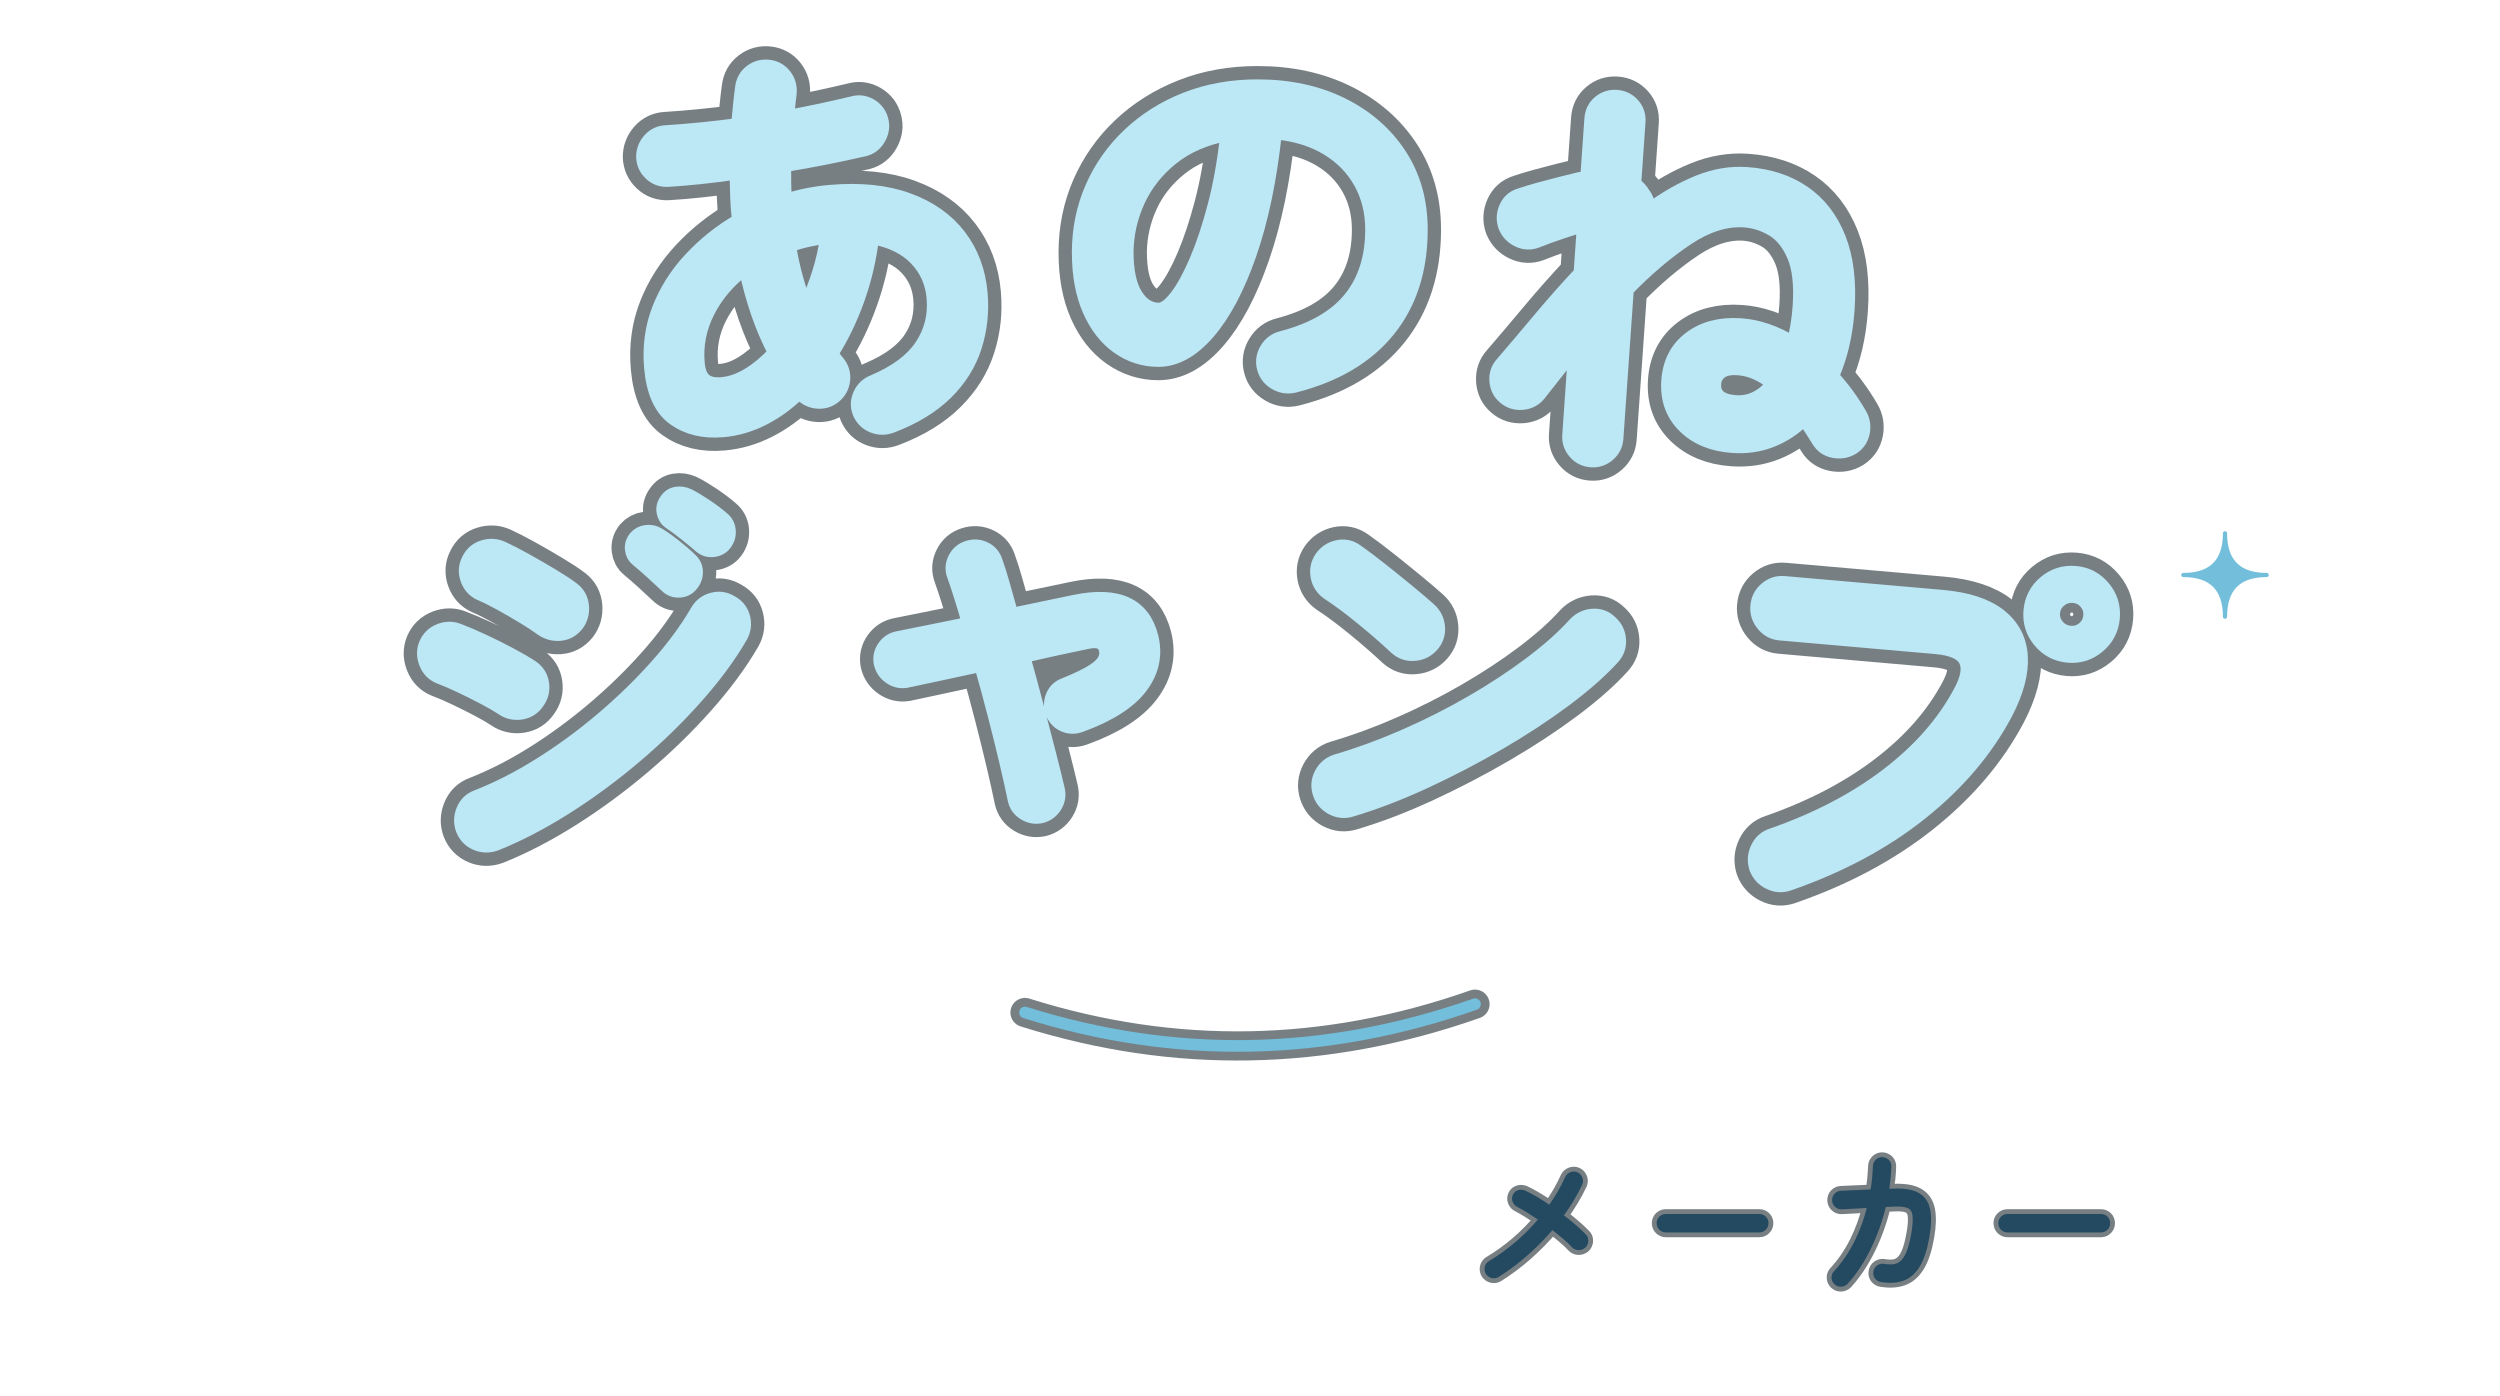
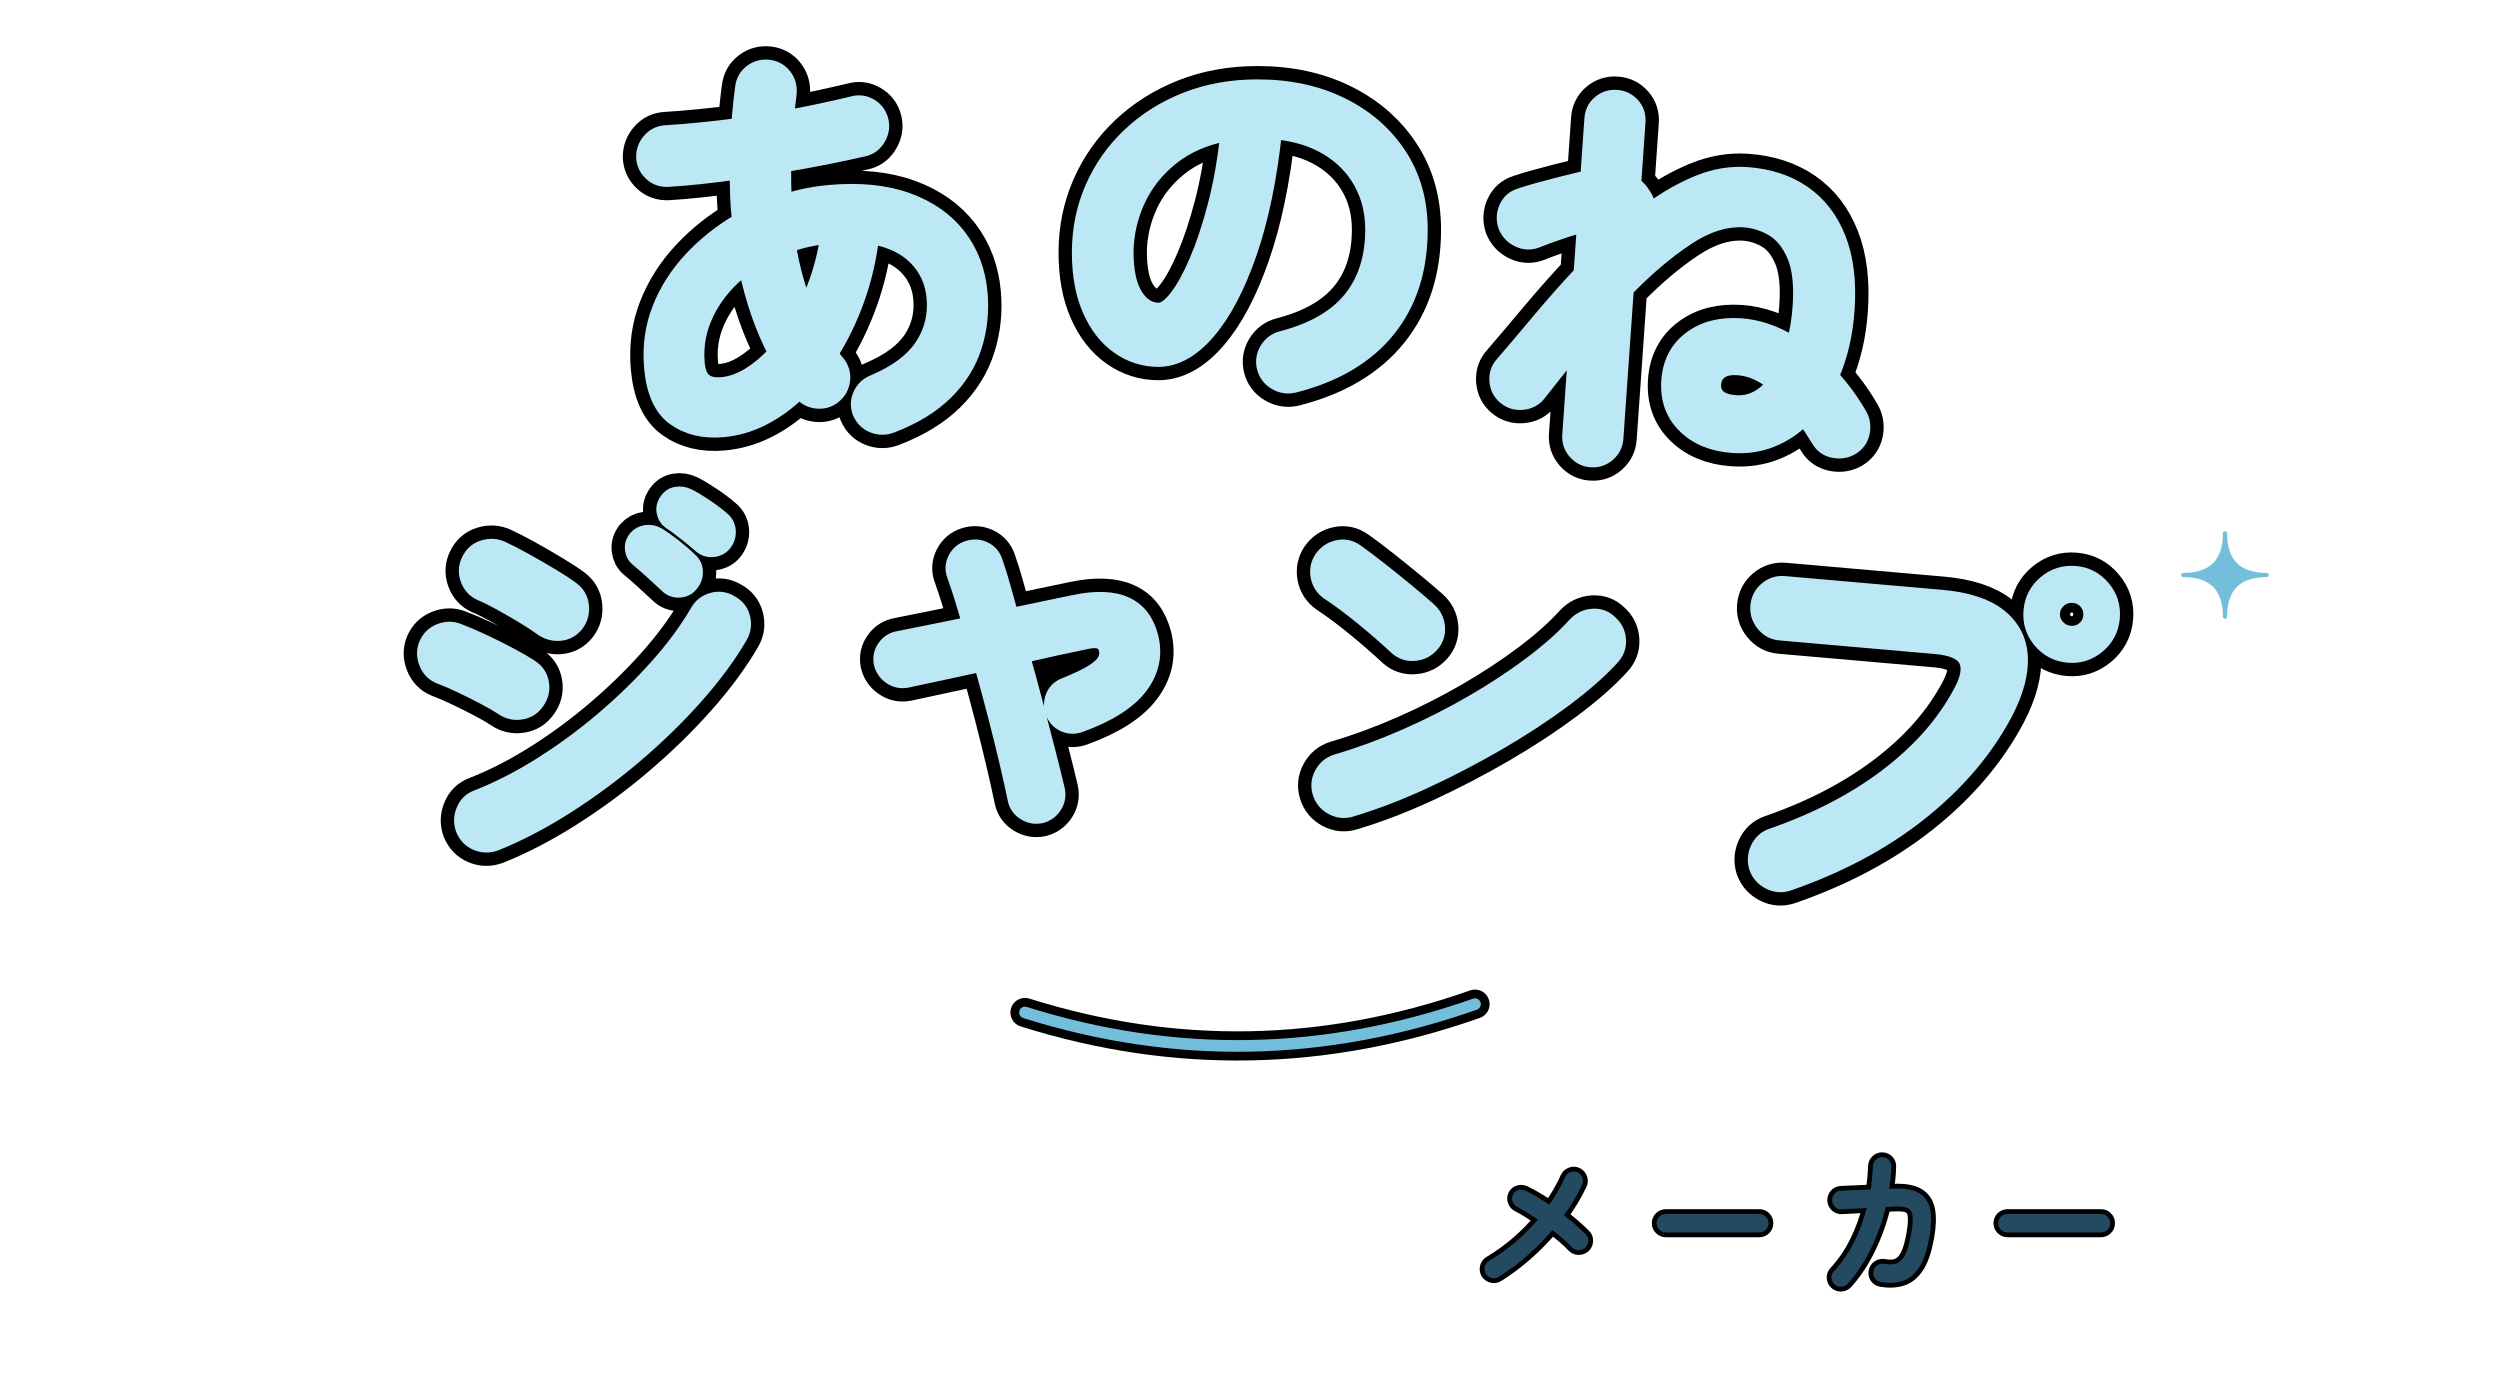
<svg xmlns="http://www.w3.org/2000/svg" width="600" height="335" viewBox="0 0 600 335" role="img" aria-labelledby="title">
-   <g transform="translate(148 102) rotate(-5) scale(0.1 -0.1)" fill="#BCE7F5" stroke="#777F83" stroke-width="95.0" stroke-linejoin="round" paint-order="stroke fill">
+   <g transform="translate(148 102) rotate(-5) scale(0.1 -0.1)" fill="#BCE7F5" stroke="#000000" stroke-width="95.0" stroke-linejoin="round" paint-order="stroke fill">
    <path d="M658 -61Q634 -68 612.0 -57.0Q590 -46 582 -22Q575 1 587.0 22.5Q599 44 623 51Q706 78 744.5 126.0Q783 174 783 238Q783 293 749.5 334.5Q716 376 651 394Q635 318 603.5 249.5Q572 181 530 126Q536 113 543 104Q557 83 552.0 59.0Q547 35 526 21Q506 8 482.0 13.0Q458 18 444 39Q400 3 351.5 -16.5Q303 -36 253 -36Q183 -36 138.0 2.5Q93 41 93 130Q93 206 124.5 269.5Q156 333 211.0 382.5Q266 432 334 464Q333 492 334.5 520.0Q336 548 338 577Q247 572 174 574Q149 575 133.0 593.0Q117 611 118 635Q120 659 137.5 675.5Q155 692 179 691Q217 690 261.5 690.5Q306 691 352 693Q356 715 360.0 736.5Q364 758 369 780Q374 805 394.5 818.0Q415 831 439 826Q463 821 476.0 800.5Q489 780 484 755Q481 742 478.5 728.5Q476 715 474 702Q517 706 556.5 711.0Q596 716 630 721Q654 726 674.0 712.0Q694 698 698 674Q702 651 688.0 630.5Q674 610 651 606Q608 600 558.5 594.5Q509 589 456 585Q452 543 450 502Q503 514 558 514Q668 514 744.0 478.5Q820 443 859.5 381.0Q899 319 899 239Q899 172 874.0 112.0Q849 52 795.5 7.5Q742 -37 658 -61ZM260 77Q292 77 326.0 94.0Q360 111 392 140Q354 231 340 347Q279 309 243.5 252.5Q208 196 208 131Q208 102 220.5 89.5Q233 77 260 77ZM477 246Q498 282 514.5 322.0Q531 362 541 405Q518 404 495.0 401.0Q472 398 451 392Q454 353 460.5 317.0Q467 281 477 246Z" transform="translate(0.000 0)" />
  </g>
  <g transform="translate(148 102) rotate(-5) scale(0.1 -0.1)" fill="#BCE7F5" stroke="#BCE7F5" stroke-width="31.0" stroke-linejoin="round" paint-order="stroke fill">
    <path d="M658 -61Q634 -68 612.0 -57.0Q590 -46 582 -22Q575 1 587.0 22.5Q599 44 623 51Q706 78 744.5 126.0Q783 174 783 238Q783 293 749.5 334.5Q716 376 651 394Q635 318 603.5 249.5Q572 181 530 126Q536 113 543 104Q557 83 552.0 59.0Q547 35 526 21Q506 8 482.0 13.0Q458 18 444 39Q400 3 351.5 -16.5Q303 -36 253 -36Q183 -36 138.0 2.5Q93 41 93 130Q93 206 124.5 269.5Q156 333 211.0 382.5Q266 432 334 464Q333 492 334.5 520.0Q336 548 338 577Q247 572 174 574Q149 575 133.0 593.0Q117 611 118 635Q120 659 137.5 675.5Q155 692 179 691Q217 690 261.5 690.5Q306 691 352 693Q356 715 360.0 736.5Q364 758 369 780Q374 805 394.5 818.0Q415 831 439 826Q463 821 476.0 800.5Q489 780 484 755Q481 742 478.5 728.5Q476 715 474 702Q517 706 556.5 711.0Q596 716 630 721Q654 726 674.0 712.0Q694 698 698 674Q702 651 688.0 630.5Q674 610 651 606Q608 600 558.5 594.5Q509 589 456 585Q452 543 450 502Q503 514 558 514Q668 514 744.0 478.5Q820 443 859.5 381.0Q899 319 899 239Q899 172 874.0 112.0Q849 52 795.5 7.5Q742 -37 658 -61ZM260 77Q292 77 326.0 94.0Q360 111 392 140Q354 231 340 347Q279 309 243.5 252.5Q208 196 208 131Q208 102 220.5 89.5Q233 77 260 77ZM477 246Q498 282 514.5 322.0Q531 362 541 405Q518 404 495.0 401.0Q472 398 451 392Q454 353 460.5 317.0Q467 281 477 246Z" transform="translate(0.000 0)" />
  </g>
-   <g transform="translate(250 93) rotate(0) scale(0.1 -0.1)" fill="#BCE7F5" stroke="#777F83" stroke-width="95.0" stroke-linejoin="round" paint-order="stroke fill">
+   <g transform="translate(250 93) rotate(0) scale(0.1 -0.1)" fill="#BCE7F5" stroke="#000000" stroke-width="95.0" stroke-linejoin="round" paint-order="stroke fill">
    <path d="M607 3Q582 -3 560.0 10.0Q538 23 532 47Q526 71 539.0 92.5Q552 114 576 120Q687 149 739.5 214.0Q792 279 792 379Q792 442 764.0 492.0Q736 542 684.5 573.0Q633 604 561 611Q543 443 500.5 320.5Q458 198 400.5 131.5Q343 65 280 65Q227 65 183.0 96.0Q139 127 113.5 185.0Q88 243 88 324Q88 407 119.5 479.5Q151 552 209.0 607.0Q267 662 345.5 693.0Q424 724 518 724Q632 724 720.5 680.5Q809 637 860.0 559.5Q911 482 911 379Q911 234 833.5 137.5Q756 41 607 3ZM281 188Q299 188 322.5 218.5Q346 249 370.0 305.0Q394 361 414.0 437.5Q434 514 444 607Q366 592 313.0 549.5Q260 507 233.0 448.5Q206 390 205 326Q205 258 226.5 223.0Q248 188 281 188Z" transform="translate(0.000 0)" />
  </g>
  <g transform="translate(250 93) rotate(0) scale(0.1 -0.1)" fill="#BCE7F5" stroke="#BCE7F5" stroke-width="31.0" stroke-linejoin="round" paint-order="stroke fill">
    <path d="M607 3Q582 -3 560.0 10.0Q538 23 532 47Q526 71 539.0 92.5Q552 114 576 120Q687 149 739.5 214.0Q792 279 792 379Q792 442 764.0 492.0Q736 542 684.5 573.0Q633 604 561 611Q543 443 500.5 320.5Q458 198 400.5 131.5Q343 65 280 65Q227 65 183.0 96.0Q139 127 113.5 185.0Q88 243 88 324Q88 407 119.5 479.5Q151 552 209.0 607.0Q267 662 345.5 693.0Q424 724 518 724Q632 724 720.5 680.5Q809 637 860.0 559.5Q911 482 911 379Q911 234 833.5 137.5Q756 41 607 3ZM281 188Q299 188 322.5 218.5Q346 249 370.0 305.0Q394 361 414.0 437.5Q434 514 444 607Q366 592 313.0 549.5Q260 507 233.0 448.5Q206 390 205 326Q205 258 226.5 223.0Q248 188 281 188Z" transform="translate(0.000 0)" />
  </g>
-   <g transform="translate(352 102) rotate(4) scale(0.1 -0.1)" fill="#BCE7F5" stroke="#777F83" stroke-width="95.0" stroke-linejoin="round" paint-order="stroke fill">
+   <g transform="translate(352 102) rotate(4) scale(0.1 -0.1)" fill="#BCE7F5" stroke="#000000" stroke-width="95.0" stroke-linejoin="round" paint-order="stroke fill">
    <path d="M304 -65Q280 -65 263.0 -48.0Q246 -31 246 -7V198Q227 170 207.5 141.5Q188 113 169 85Q155 65 130.0 61.0Q105 57 85 72Q66 86 62.5 110.5Q59 135 74 154Q112 205 155.5 265.0Q199 325 246 383V497Q227 490 196.5 477.5Q166 465 137 451Q115 441 92.0 450.0Q69 459 58 481Q48 504 56.5 527.5Q65 551 88 560Q107 568 132.5 577.0Q158 586 184.0 594.5Q210 603 229 609Q234 610 238.0 611.0Q242 612 246 613V754Q246 779 263.0 795.5Q280 812 304 812Q328 812 345.0 795.5Q362 779 362 754V606Q377 596 385 584Q392 576 396.0 566.5Q400 557 402 547Q456 593 513.0 621.0Q570 649 629 649Q709 649 768.5 614.0Q828 579 861.0 510.0Q894 441 894 339Q894 251 868 178Q908 140 940 93Q954 73 951.0 48.5Q948 24 928 9Q908 -5 883.0 -2.0Q858 1 844 21Q824 49 807 70Q776 34 733.5 13.5Q691 -7 640 -7Q567 -7 520.5 33.0Q474 73 474 140Q474 206 520.0 246.0Q566 286 640 286Q702 286 768 252Q776 294 776 339Q776 417 754.0 459.5Q732 502 699.0 518.5Q666 535 631 535Q565 535 497.0 482.5Q429 430 362 351V-7Q362 -31 345.0 -48.0Q328 -65 304 -65ZM640 101Q691 101 726 150Q706 164 684.5 172.0Q663 180 640 180Q613 180 600.0 169.0Q587 158 587 140Q587 101 640 101Z" transform="translate(0.000 0)" />
  </g>
  <g transform="translate(352 102) rotate(4) scale(0.1 -0.1)" fill="#BCE7F5" stroke="#BCE7F5" stroke-width="31.0" stroke-linejoin="round" paint-order="stroke fill">
    <path d="M304 -65Q280 -65 263.0 -48.0Q246 -31 246 -7V198Q227 170 207.5 141.5Q188 113 169 85Q155 65 130.0 61.0Q105 57 85 72Q66 86 62.5 110.5Q59 135 74 154Q112 205 155.5 265.0Q199 325 246 383V497Q227 490 196.5 477.5Q166 465 137 451Q115 441 92.0 450.0Q69 459 58 481Q48 504 56.5 527.5Q65 551 88 560Q107 568 132.5 577.0Q158 586 184.0 594.5Q210 603 229 609Q234 610 238.0 611.0Q242 612 246 613V754Q246 779 263.0 795.5Q280 812 304 812Q328 812 345.0 795.5Q362 779 362 754V606Q377 596 385 584Q392 576 396.0 566.5Q400 557 402 547Q456 593 513.0 621.0Q570 649 629 649Q709 649 768.5 614.0Q828 579 861.0 510.0Q894 441 894 339Q894 251 868 178Q908 140 940 93Q954 73 951.0 48.5Q948 24 928 9Q908 -5 883.0 -2.0Q858 1 844 21Q824 49 807 70Q776 34 733.5 13.5Q691 -7 640 -7Q567 -7 520.5 33.0Q474 73 474 140Q474 206 520.0 246.0Q566 286 640 286Q702 286 768 252Q776 294 776 339Q776 417 754.0 459.5Q732 502 699.0 518.5Q666 535 631 535Q565 535 497.0 482.5Q429 430 362 351V-7Q362 -31 345.0 -48.0Q328 -65 304 -65ZM640 101Q691 101 726 150Q706 164 684.5 172.0Q663 180 640 180Q613 180 600.0 169.0Q587 158 587 140Q587 101 640 101Z" transform="translate(0.000 0)" />
  </g>
-   <g transform="translate(94 205) rotate(-4) scale(0.1 -0.1)" fill="#BCE7F5" stroke="#777F83" stroke-width="95.0" stroke-linejoin="round" paint-order="stroke fill">
+   <g transform="translate(94 205) rotate(-4) scale(0.1 -0.1)" fill="#BCE7F5" stroke="#000000" stroke-width="95.0" stroke-linejoin="round" paint-order="stroke fill">
    <path d="M251 6Q226 -1 203.5 10.5Q181 22 173 47Q166 71 177.5 94.0Q189 117 213 124Q290 148 370.5 191.0Q451 234 526.5 289.5Q602 345 665.5 407.0Q729 469 771 531Q785 552 810.0 557.0Q835 562 856 547Q878 533 882.5 508.0Q887 483 873 462Q827 394 756.0 324.5Q685 255 600.0 192.5Q515 130 425.0 81.5Q335 33 251 6ZM394 515Q380 527 354.5 545.0Q329 563 302.0 580.5Q275 598 255 608Q233 620 226.0 645.0Q219 670 232 692Q245 715 270.0 721.0Q295 727 317 715Q339 703 370.5 682.5Q402 662 432.0 641.0Q462 620 479 605Q498 588 498.5 562.0Q499 536 482 517Q464 498 439.0 498.0Q414 498 394 515ZM288 330Q274 341 247.5 357.5Q221 374 192.5 390.0Q164 406 144 415Q121 426 113.0 451.0Q105 476 116 498Q128 521 152.5 528.5Q177 536 199 525Q223 514 255.5 496.0Q288 478 319.0 458.5Q350 439 368 425Q388 409 390.0 383.5Q392 358 375 338Q359 318 333.5 316.0Q308 314 288 330ZM763 594Q751 581 732.5 581.5Q714 582 702 596Q689 610 670.5 629.5Q652 649 636 664Q626 673 625.0 689.0Q624 705 636 718Q647 729 663.0 730.0Q679 731 692 722Q708 711 729.5 691.5Q751 672 765 656Q778 643 777.0 625.0Q776 607 763 594ZM790 685Q777 698 757.0 716.5Q737 735 720 748Q709 757 707.0 773.0Q705 789 716 802Q726 815 741.5 816.5Q757 818 771 810Q788 800 810.5 782.5Q833 765 849 749Q862 737 862.5 719.0Q863 701 851 687Q840 674 821.5 673.0Q803 672 790 685Z" transform="translate(0.000 0)" />
  </g>
  <g transform="translate(94 205) rotate(-4) scale(0.1 -0.1)" fill="#BCE7F5" stroke="#BCE7F5" stroke-width="31.0" stroke-linejoin="round" paint-order="stroke fill">
    <path d="M251 6Q226 -1 203.5 10.5Q181 22 173 47Q166 71 177.5 94.0Q189 117 213 124Q290 148 370.5 191.0Q451 234 526.5 289.5Q602 345 665.5 407.0Q729 469 771 531Q785 552 810.0 557.0Q835 562 856 547Q878 533 882.5 508.0Q887 483 873 462Q827 394 756.0 324.5Q685 255 600.0 192.5Q515 130 425.0 81.5Q335 33 251 6ZM394 515Q380 527 354.5 545.0Q329 563 302.0 580.5Q275 598 255 608Q233 620 226.0 645.0Q219 670 232 692Q245 715 270.0 721.0Q295 727 317 715Q339 703 370.5 682.5Q402 662 432.0 641.0Q462 620 479 605Q498 588 498.5 562.0Q499 536 482 517Q464 498 439.0 498.0Q414 498 394 515ZM288 330Q274 341 247.5 357.5Q221 374 192.5 390.0Q164 406 144 415Q121 426 113.0 451.0Q105 476 116 498Q128 521 152.5 528.5Q177 536 199 525Q223 514 255.5 496.0Q288 478 319.0 458.5Q350 439 368 425Q388 409 390.0 383.5Q392 358 375 338Q359 318 333.5 316.0Q308 314 288 330ZM763 594Q751 581 732.5 581.5Q714 582 702 596Q689 610 670.5 629.5Q652 649 636 664Q626 673 625.0 689.0Q624 705 636 718Q647 729 663.0 730.0Q679 731 692 722Q708 711 729.5 691.5Q751 672 765 656Q778 643 777.0 625.0Q776 607 763 594ZM790 685Q777 698 757.0 716.5Q737 735 720 748Q709 757 707.0 773.0Q705 789 716 802Q726 815 741.5 816.5Q757 818 771 810Q788 800 810.5 782.5Q833 765 849 749Q862 737 862.5 719.0Q863 701 851 687Q840 674 821.5 673.0Q803 672 790 685Z" transform="translate(0.000 0)" />
  </g>
-   <g transform="translate(196 190) rotate(-2) scale(0.1 -0.1)" fill="#BCE7F5" stroke="#777F83" stroke-width="95.0" stroke-linejoin="round" paint-order="stroke fill">
+   <g transform="translate(196 190) rotate(-2) scale(0.1 -0.1)" fill="#BCE7F5" stroke="#000000" stroke-width="95.0" stroke-linejoin="round" paint-order="stroke fill">
    <path d="M537 -79Q515 -83 496.0 -70.5Q477 -58 473 -36Q467 0 456.5 53.0Q446 106 432.5 167.0Q419 228 404 289Q349 279 301.0 270.5Q253 262 225 257Q203 254 185.0 267.5Q167 281 163 303Q160 325 173.5 342.5Q187 360 209 363Q234 367 279.0 374.5Q324 382 378 391Q361 460 346 507Q339 528 350.0 548.0Q361 568 383 574Q405 580 424.5 569.5Q444 559 450 537Q458 512 466.0 479.0Q474 446 483 409L634 435Q791 462 817 344Q831 278 787.5 224.0Q744 170 639 136Q618 129 598.5 138.0Q579 147 571 169Q564 190 573.0 210.0Q582 230 604 237Q650 254 672.0 267.0Q694 280 700.5 292.5Q707 305 704 317Q702 329 691.0 334.0Q680 339 656 334Q626 329 587.5 322.0Q549 315 508 307Q523 246 536.5 185.5Q550 125 561.5 73.0Q573 21 580 -15Q584 -37 571.5 -55.5Q559 -74 537 -79Z" transform="translate(0.000 0)" />
  </g>
  <g transform="translate(196 190) rotate(-2) scale(0.1 -0.1)" fill="#BCE7F5" stroke="#BCE7F5" stroke-width="31.0" stroke-linejoin="round" paint-order="stroke fill">
    <path d="M537 -79Q515 -83 496.0 -70.5Q477 -58 473 -36Q467 0 456.5 53.0Q446 106 432.5 167.0Q419 228 404 289Q349 279 301.0 270.5Q253 262 225 257Q203 254 185.0 267.5Q167 281 163 303Q160 325 173.5 342.5Q187 360 209 363Q234 367 279.0 374.5Q324 382 378 391Q361 460 346 507Q339 528 350.0 548.0Q361 568 383 574Q405 580 424.5 569.5Q444 559 450 537Q458 512 466.0 479.0Q474 446 483 409L634 435Q791 462 817 344Q831 278 787.5 224.0Q744 170 639 136Q618 129 598.5 138.0Q579 147 571 169Q564 190 573.0 210.0Q582 230 604 237Q650 254 672.0 267.0Q694 280 700.5 292.5Q707 305 704 317Q702 329 691.0 334.0Q680 339 656 334Q626 329 587.5 322.0Q549 315 508 307Q523 246 536.5 185.5Q550 125 561.5 73.0Q573 21 580 -15Q584 -37 571.5 -55.5Q559 -74 537 -79Z" transform="translate(0.000 0)" />
  </g>
-   <g transform="translate(298 197) rotate(3) scale(0.1 -0.1)" fill="#BCE7F5" stroke="#777F83" stroke-width="95.0" stroke-linejoin="round" paint-order="stroke fill">
+   <g transform="translate(298 197) rotate(3) scale(0.1 -0.1)" fill="#BCE7F5" stroke="#000000" stroke-width="95.0" stroke-linejoin="round" paint-order="stroke fill">
    <path d="M262 39Q238 30 214.5 41.0Q191 52 182 76Q173 100 184.0 123.5Q195 147 219 156Q299 184 380.5 225.0Q462 266 536.5 314.5Q611 363 672.5 414.5Q734 466 773 514Q790 534 815.5 537.0Q841 540 860 523Q880 507 883.0 481.5Q886 456 869 436Q828 386 760.0 329.5Q692 273 608.0 218.0Q524 163 435.0 116.0Q346 69 262 39ZM348 433Q310 465 263.0 499.5Q216 534 178 556Q156 570 150.0 594.5Q144 619 157 641Q171 663 195.5 669.5Q220 676 242 662Q269 645 303.5 620.5Q338 596 370.5 572.0Q403 548 424 531Q444 515 447.5 489.5Q451 464 435 444Q419 424 393.5 420.5Q368 417 348 433Z" transform="translate(0.000 0)" />
  </g>
  <g transform="translate(298 197) rotate(3) scale(0.1 -0.1)" fill="#BCE7F5" stroke="#BCE7F5" stroke-width="31.0" stroke-linejoin="round" paint-order="stroke fill">
    <path d="M262 39Q238 30 214.5 41.0Q191 52 182 76Q173 100 184.0 123.5Q195 147 219 156Q299 184 380.5 225.0Q462 266 536.5 314.5Q611 363 672.5 414.5Q734 466 773 514Q790 534 815.5 537.0Q841 540 860 523Q880 507 883.0 481.5Q886 456 869 436Q828 386 760.0 329.5Q692 273 608.0 218.0Q524 163 435.0 116.0Q346 69 262 39ZM348 433Q310 465 263.0 499.5Q216 534 178 556Q156 570 150.0 594.5Q144 619 157 641Q171 663 195.5 669.5Q220 676 242 662Q269 645 303.5 620.5Q338 596 370.5 572.0Q403 548 424 531Q444 515 447.5 489.5Q451 464 435 444Q419 424 393.5 420.5Q368 417 348 433Z" transform="translate(0.000 0)" />
  </g>
-   <g transform="translate(400 208) rotate(5) scale(0.1 -0.1)" fill="#BCE7F5" stroke="#777F83" stroke-width="95.0" stroke-linejoin="round" paint-order="stroke fill">
+   <g transform="translate(400 208) rotate(5) scale(0.1 -0.1)" fill="#BCE7F5" stroke="#000000" stroke-width="95.0" stroke-linejoin="round" paint-order="stroke fill">
    <path d="M295 -17Q272 -27 248.0 -17.5Q224 -8 213 15Q203 39 212.0 63.5Q221 88 244 98Q400 168 507.5 266.0Q615 364 664 479Q686 529 671.0 554.5Q656 580 597 580H222Q197 580 179.0 598.5Q161 617 161 642Q161 668 179.0 686.0Q197 704 222 704H602Q694 704 744.5 670.5Q795 637 804.0 577.5Q813 518 780 438Q721 298 597.5 180.5Q474 63 295 -17ZM916 587Q874 587 844.5 616.5Q815 646 815 688Q815 730 844.5 759.5Q874 789 916 789Q957 789 986.5 759.5Q1016 730 1016 688Q1016 646 986.5 616.5Q957 587 916 587ZM916 645Q934 645 946.5 657.5Q959 670 959 688Q959 706 946.5 718.5Q934 731 916 731Q898 731 885.0 718.5Q872 706 872 688Q872 670 885.0 657.5Q898 645 916 645Z" transform="translate(0.000 0)" />
  </g>
  <g transform="translate(400 208) rotate(5) scale(0.1 -0.1)" fill="#BCE7F5" stroke="#BCE7F5" stroke-width="31.0" stroke-linejoin="round" paint-order="stroke fill">
    <path d="M295 -17Q272 -27 248.0 -17.5Q224 -8 213 15Q203 39 212.0 63.5Q221 88 244 98Q400 168 507.5 266.0Q615 364 664 479Q686 529 671.0 554.5Q656 580 597 580H222Q197 580 179.0 598.5Q161 617 161 642Q161 668 179.0 686.0Q197 704 222 704H602Q694 704 744.5 670.5Q795 637 804.0 577.5Q813 518 780 438Q721 298 597.5 180.5Q474 63 295 -17ZM916 587Q874 587 844.5 616.5Q815 646 815 688Q815 730 844.5 759.5Q874 789 916 789Q957 789 986.5 759.5Q1016 730 1016 688Q1016 646 986.5 616.5Q957 587 916 587ZM916 645Q934 645 946.5 657.5Q959 670 959 688Q959 706 946.5 718.5Q934 731 916 731Q898 731 885.0 718.5Q872 706 872 688Q872 670 885.0 657.5Q898 645 916 645Z" transform="translate(0.000 0)" />
  </g>
-   <path d="M246 243 Q300 260 354 241" fill="none" stroke="#777F83" stroke-width="7" stroke-linecap="round" stroke-linejoin="round" />
+   <path d="M246 243 Q300 260 354 241" fill="none" stroke="#000000" stroke-width="7" stroke-linecap="round" stroke-linejoin="round" />
  <path d="M246 243 Q300 260 354 241" fill="none" stroke="#72BEDB" stroke-width="2.8" stroke-linecap="round" stroke-linejoin="round" />
  <path d="M524 138 Q534 138 534 128 Q534 138 544 138 Q534 138 534 148 Q534 138 524 138" fill="#72BEDB" stroke="#72BEDB" stroke-width="1" stroke-linecap="round" stroke-linejoin="round" />
-   <g transform="translate(352 307) rotate(0) scale(0.036 -0.036)" fill="#244A62" stroke="#777F83" stroke-width="95.0" stroke-linejoin="round" paint-order="stroke fill">
+   <g transform="translate(352 307) rotate(0) scale(0.036 -0.036)" fill="#244A62" stroke="#000000" stroke-width="95.0" stroke-linejoin="round" paint-order="stroke fill">
    <path d="M205 28Q189 18 170.5 22.5Q152 27 141 43Q131 60 135.5 78.5Q140 97 156 107Q255 166 341.5 241.0Q428 316 498 401Q455 430 415.0 455.0Q375 480 345 495Q328 503 321.0 521.0Q314 539 322 556Q330 574 349.0 579.0Q368 584 385 576Q423 558 466.5 532.0Q510 506 555 475Q589 523 618.5 573.0Q648 623 671 675Q679 692 697.5 699.0Q716 706 733 698Q750 690 757.0 671.5Q764 653 756 636Q731 583 698.5 529.0Q666 475 627 422Q673 388 713.5 353.0Q754 318 782 289Q796 276 795.5 256.0Q795 236 781 222Q766 209 746.5 209.0Q727 209 713 224Q688 251 650.0 283.5Q612 316 569 348Q492 256 399.0 173.5Q306 91 205 28Z" transform="translate(0.000 0)" />
    <path d="M189 327Q170 327 156.5 340.5Q143 354 143 373Q143 393 156.5 406.0Q170 419 189 419H812Q831 419 844.5 406.0Q858 393 858 373Q858 354 844.5 340.5Q831 327 812 327Z" transform="translate(1138.889 0)" />
    <path d="M185 -23Q171 -10 170.0 9.0Q169 28 182 42Q263 129 320.5 243.5Q378 358 410 491L222 481Q203 480 189.0 493.0Q175 506 174 525Q173 545 186.0 559.0Q199 573 218 574L428 583Q436 624 440.0 667.0Q444 710 446 754Q447 773 461.0 786.0Q475 799 494 798Q513 797 526.0 783.5Q539 770 538 750Q537 709 532.5 668.5Q528 628 522 587L566 588Q672 593 727.5 562.0Q783 531 797.0 462.5Q811 394 792 284Q770 158 728.5 91.0Q687 24 626.5 3.5Q566 -17 487 -4Q468 -1 456.5 14.5Q445 30 449 49Q452 68 467.5 79.0Q483 90 502 87Q537 81 567.0 84.0Q597 87 622.5 107.5Q648 128 667.5 174.0Q687 220 701 299Q716 383 709.5 427.5Q703 472 669.5 487.5Q636 503 569 499L504 496Q468 343 402.0 208.0Q336 73 250 -21Q237 -34 218.0 -35.0Q199 -36 185 -23Z" transform="translate(2277.778 0)" />
    <path d="M189 327Q170 327 156.5 340.5Q143 354 143 373Q143 393 156.5 406.0Q170 419 189 419H812Q831 419 844.5 406.0Q858 393 858 373Q858 354 844.5 340.5Q831 327 812 327Z" transform="translate(3416.667 0)" />
  </g>
  <g transform="translate(352 307) rotate(0) scale(0.036 -0.036)" fill="#244A62" stroke="#244A62" stroke-width="31.0" stroke-linejoin="round" paint-order="stroke fill">
    <path d="M205 28Q189 18 170.5 22.5Q152 27 141 43Q131 60 135.5 78.5Q140 97 156 107Q255 166 341.5 241.0Q428 316 498 401Q455 430 415.0 455.0Q375 480 345 495Q328 503 321.0 521.0Q314 539 322 556Q330 574 349.0 579.0Q368 584 385 576Q423 558 466.5 532.0Q510 506 555 475Q589 523 618.5 573.0Q648 623 671 675Q679 692 697.5 699.0Q716 706 733 698Q750 690 757.0 671.5Q764 653 756 636Q731 583 698.5 529.0Q666 475 627 422Q673 388 713.5 353.0Q754 318 782 289Q796 276 795.5 256.0Q795 236 781 222Q766 209 746.5 209.0Q727 209 713 224Q688 251 650.0 283.5Q612 316 569 348Q492 256 399.0 173.5Q306 91 205 28Z" transform="translate(0.000 0)" />
    <path d="M189 327Q170 327 156.5 340.5Q143 354 143 373Q143 393 156.5 406.0Q170 419 189 419H812Q831 419 844.5 406.0Q858 393 858 373Q858 354 844.5 340.5Q831 327 812 327Z" transform="translate(1138.889 0)" />
    <path d="M185 -23Q171 -10 170.0 9.0Q169 28 182 42Q263 129 320.5 243.5Q378 358 410 491L222 481Q203 480 189.0 493.0Q175 506 174 525Q173 545 186.0 559.0Q199 573 218 574L428 583Q436 624 440.0 667.0Q444 710 446 754Q447 773 461.0 786.0Q475 799 494 798Q513 797 526.0 783.5Q539 770 538 750Q537 709 532.5 668.5Q528 628 522 587L566 588Q672 593 727.5 562.0Q783 531 797.0 462.5Q811 394 792 284Q770 158 728.5 91.0Q687 24 626.5 3.5Q566 -17 487 -4Q468 -1 456.5 14.5Q445 30 449 49Q452 68 467.5 79.0Q483 90 502 87Q537 81 567.0 84.0Q597 87 622.5 107.5Q648 128 667.5 174.0Q687 220 701 299Q716 383 709.5 427.5Q703 472 669.5 487.5Q636 503 569 499L504 496Q468 343 402.0 208.0Q336 73 250 -21Q237 -34 218.0 -35.0Q199 -36 185 -23Z" transform="translate(2277.778 0)" />
    <path d="M189 327Q170 327 156.5 340.5Q143 354 143 373Q143 393 156.5 406.0Q170 419 189 419H812Q831 419 844.5 406.0Q858 393 858 373Q858 354 844.5 340.5Q831 327 812 327Z" transform="translate(3416.667 0)" />
  </g>
</svg>
